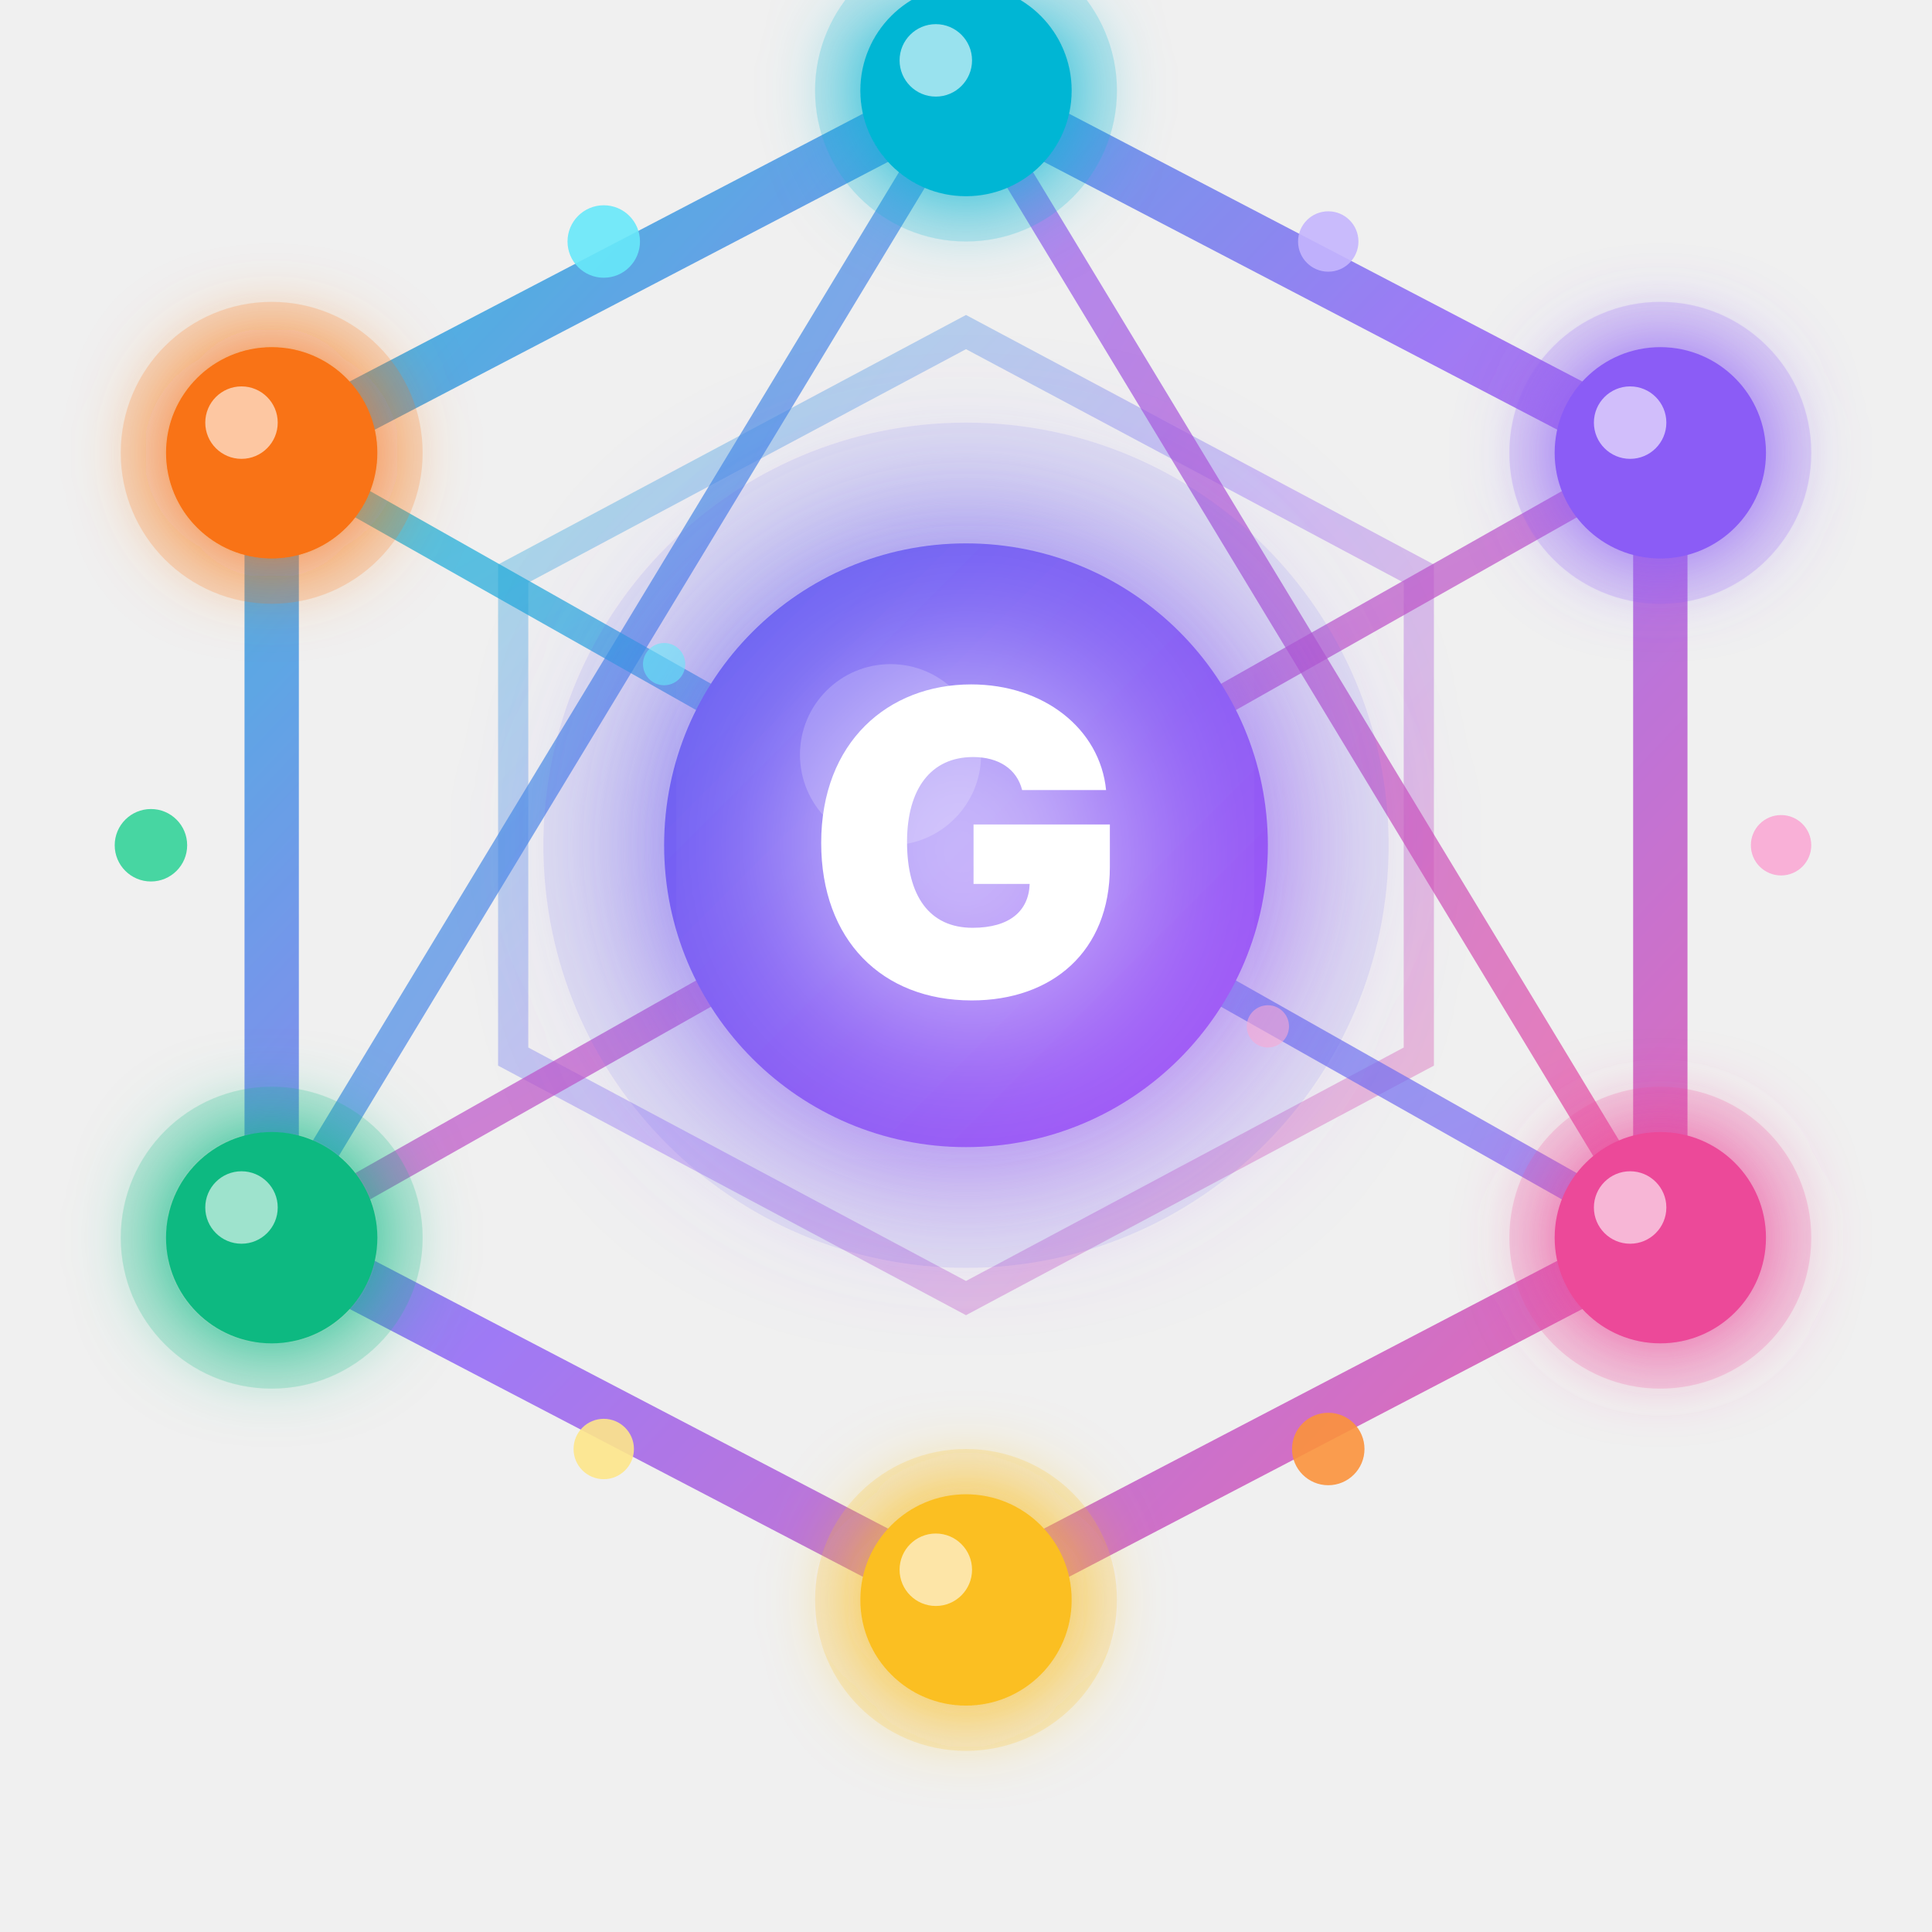
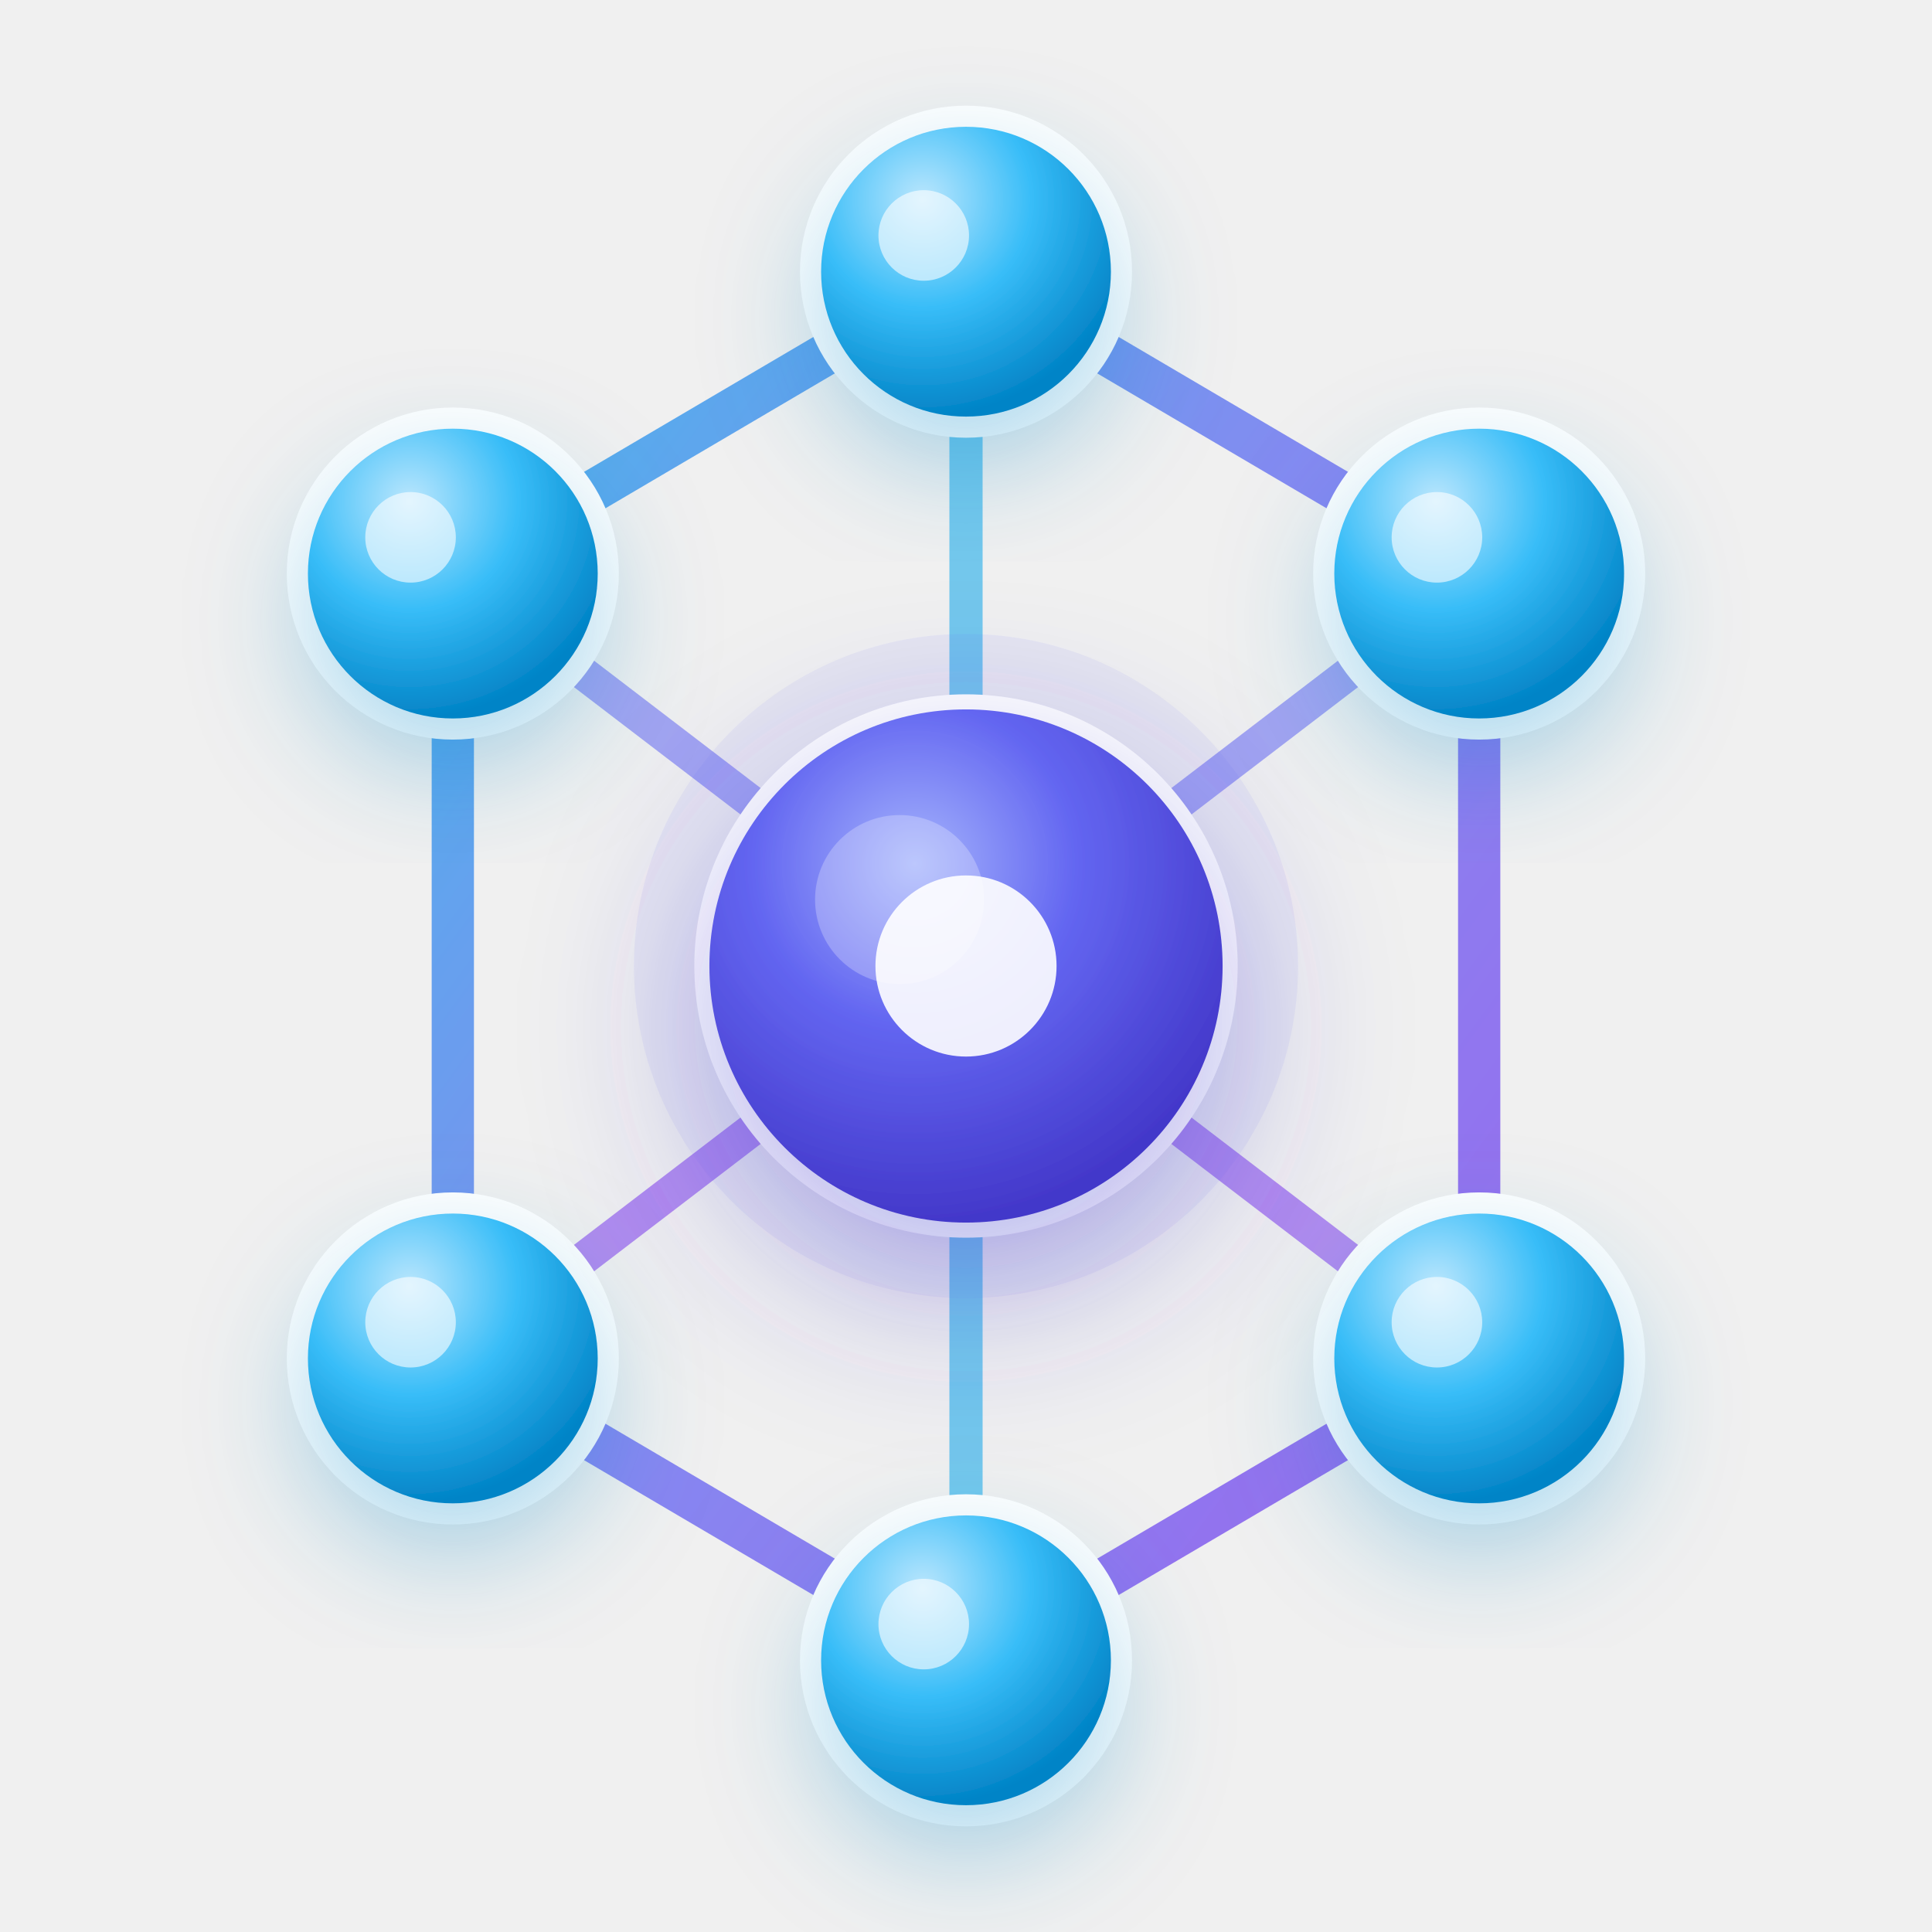
<svg xmlns="http://www.w3.org/2000/svg" viewBox="0 0 64 64" fill="none">
  <defs>
-     <linearGradient id="gt_core" x1="0" y1="0" x2="1" y2="1">
-       <stop offset="0" stop-color="#6366F1" />
-       <stop offset="1" stop-color="#A855F7" />
+     <radialGradient id="gN" cx="35%" cy="25%" r="75%">
+       <stop offset="0%" stop-color="#BAE6FD" />
+       <stop offset="50%" stop-color="#38BDF8" />
+       <stop offset="100%" stop-color="#0284C7" />
+     </radialGradient>
+     <radialGradient id="gC" cx="40%" cy="30%" r="70%">
+       <stop offset="0%" stop-color="#A5B4FC" />
+       <stop offset="45%" stop-color="#6366F1" />
+       <stop offset="100%" stop-color="#4338CA" />
+     </radialGradient>
+     <linearGradient id="gR" x1="0" y1="0" x2="1" y2="1">
+       <stop offset="0%" stop-color="#0EA5E9" />
+       <stop offset="50%" stop-color="#6366F1" />
+       <stop offset="100%" stop-color="#7C3AED" />
    </linearGradient>
-     <linearGradient id="gt_ring" x1="0" y1="0" x2="1" y2="1">
-       <stop offset="0" stop-color="#06B6D4" />
-       <stop offset="0.5" stop-color="#8B5CF6" />
-       <stop offset="1" stop-color="#EC4899" />
-     </linearGradient>
-     <linearGradient id="gt_conn1" x1="0" y1="0" x2="1" y2="1">
-       <stop offset="0" stop-color="#06B6D4" stop-opacity="0.7" />
-       <stop offset="1" stop-color="#8B5CF6" stop-opacity="0.7" />
-     </linearGradient>
-     <linearGradient id="gt_conn2" x1="0" y1="0" x2="1" y2="1">
-       <stop offset="0" stop-color="#8B5CF6" stop-opacity="0.7" />
-       <stop offset="1" stop-color="#EC4899" stop-opacity="0.7" />
-     </linearGradient>
-     <linearGradient id="gt_conn3" x1="1" y1="0" x2="0" y2="1">
-       <stop offset="0" stop-color="#FBBF24" stop-opacity="0.6" />
-       <stop offset="1" stop-color="#10B981" stop-opacity="0.6" />
-     </linearGradient>
-     <filter id="gt_glow" x="-50%" y="-50%" width="200%" height="200%">
-       <feGaussianBlur stdDeviation="3" result="blur" />
-       <feMerge>
-         <feMergeNode in="blur" />
-         <feMergeNode in="SourceGraphic" />
-       </feMerge>
+     <filter id="fN" x="-50%" y="-50%" width="200%" height="200%">
+       <feDropShadow dx="0" dy="1.5" stdDeviation="2" flood-color="#0284C7" flood-opacity="0.35" />
    </filter>
-     <filter id="gt_nglow" x="-50%" y="-50%" width="200%" height="200%">
-       <feGaussianBlur stdDeviation="1.5" result="blur" />
-       <feMerge>
-         <feMergeNode in="blur" />
-         <feMergeNode in="SourceGraphic" />
-       </feMerge>
+     <filter id="fC" x="-50%" y="-50%" width="200%" height="200%">
+       <feDropShadow dx="0" dy="2" stdDeviation="3" flood-color="#4338CA" flood-opacity="0.4" />
    </filter>
  </defs>
-   <polygon points="32,3 55,15 55,41 32,53 9,41 9,15" stroke="url(#gt_ring)" stroke-width="1.8" fill="none" opacity="0.8" />
-   <polygon points="32,11 47,19 47,35 32,43 17,35 17,19" stroke="url(#gt_ring)" stroke-width="1" fill="none" opacity="0.35" />
-   <line x1="32" y1="3" x2="9" y2="41" stroke="url(#gt_conn1)" stroke-width="1" />
-   <line x1="32" y1="3" x2="55" y2="41" stroke="url(#gt_conn2)" stroke-width="1" />
-   <line x1="9" y1="15" x2="55" y2="41" stroke="url(#gt_conn1)" stroke-width="1" />
-   <line x1="55" y1="15" x2="9" y2="41" stroke="url(#gt_conn2)" stroke-width="1" />
-   <line x1="9" y1="15" x2="55" y2="15" stroke="url(#gt_conn3)" stroke-width="0.8" />
-   <line x1="9" y1="41" x2="55" y2="41" stroke="url(#gt_conn3)" stroke-width="0.8" />
-   <circle cx="32" cy="28" r="14" fill="#6366F1" opacity="0.12" />
-   <circle cx="32" cy="28" r="10" fill="url(#gt_core)" filter="url(#gt_glow)" />
-   <circle cx="29.5" cy="25" r="3" fill="white" opacity="0.2" />
-   <text x="32" y="33" text-anchor="middle" fill="white" font-size="14" font-weight="900" font-family="Inter,system-ui,sans-serif" filter="url(#gt_glow)">G</text>
-   <circle cx="32" cy="3" r="5" fill="#06B6D4" opacity="0.2" />
-   <circle cx="32" cy="3" r="3.5" fill="#06B6D4" filter="url(#gt_nglow)" />
-   <circle cx="31" cy="2" r="1.2" fill="white" opacity="0.6" />
-   <circle cx="55" cy="15" r="5" fill="#8B5CF6" opacity="0.2" />
-   <circle cx="55" cy="15" r="3.5" fill="#8B5CF6" filter="url(#gt_nglow)" />
-   <circle cx="54" cy="14" r="1.2" fill="white" opacity="0.6" />
-   <circle cx="55" cy="41" r="5" fill="#EC4899" opacity="0.2" />
-   <circle cx="55" cy="41" r="3.5" fill="#EC4899" filter="url(#gt_nglow)" />
-   <circle cx="54" cy="40" r="1.2" fill="white" opacity="0.6" />
-   <circle cx="32" cy="53" r="5" fill="#FBBF24" opacity="0.2" />
-   <circle cx="32" cy="53" r="3.5" fill="#FBBF24" filter="url(#gt_nglow)" />
-   <circle cx="31" cy="52" r="1.2" fill="white" opacity="0.6" />
-   <circle cx="9" cy="41" r="5" fill="#10B981" opacity="0.2" />
-   <circle cx="9" cy="41" r="3.5" fill="#10B981" filter="url(#gt_nglow)" />
-   <circle cx="8" cy="40" r="1.2" fill="white" opacity="0.6" />
-   <circle cx="9" cy="15" r="5" fill="#F97316" opacity="0.2" />
-   <circle cx="9" cy="15" r="3.5" fill="#F97316" filter="url(#gt_nglow)" />
-   <circle cx="8" cy="14" r="1.2" fill="white" opacity="0.6" />
-   <circle cx="20" cy="8" r="1.2" fill="#67E8F9" opacity="0.9" />
-   <circle cx="44" cy="8" r="1" fill="#C4B5FD" opacity="0.9" />
-   <circle cx="5" cy="28" r="1.2" fill="#34D399" opacity="0.9" />
-   <circle cx="59" cy="28" r="1" fill="#F9A8D4" opacity="0.9" />
-   <circle cx="20" cy="48" r="1" fill="#FDE68A" opacity="0.9" />
-   <circle cx="44" cy="48" r="1.2" fill="#FB923C" opacity="0.9" />
-   <circle cx="22" cy="22" r="0.7" fill="#67E8F9" opacity="0.6" />
-   <circle cx="42" cy="34" r="0.7" fill="#F9A8D4" opacity="0.6" />
+   <polygon points="32,9 49,19 49,45 32,55 15,45 15,19" stroke="url(#gR)" stroke-width="1.4" fill="none" opacity="0.75" />
+   <line x1="32" y1="32" x2="32" y2="9" stroke="#0EA5E9" stroke-width="1.1" stroke-opacity="0.55" />
+   <line x1="32" y1="32" x2="49" y2="19" stroke="#6366F1" stroke-width="1.1" stroke-opacity="0.55" />
+   <line x1="32" y1="32" x2="49" y2="45" stroke="#7C3AED" stroke-width="1.1" stroke-opacity="0.55" />
+   <line x1="32" y1="32" x2="32" y2="55" stroke="#0EA5E9" stroke-width="1.1" stroke-opacity="0.55" />
+   <line x1="32" y1="32" x2="15" y2="45" stroke="#7C3AED" stroke-width="1.1" stroke-opacity="0.55" />
+   <line x1="32" y1="32" x2="15" y2="19" stroke="#6366F1" stroke-width="1.1" stroke-opacity="0.55" />
+   <circle cx="32" cy="9" r="5.5" fill="white" />
+   <circle cx="32" cy="9" r="4.8" fill="url(#gN)" filter="url(#fN)" />
+   <circle cx="30.6" cy="7.8" r="1.5" fill="white" opacity="0.6" />
+   <circle cx="49" cy="19" r="5.5" fill="white" />
+   <circle cx="49" cy="19" r="4.8" fill="url(#gN)" filter="url(#fN)" />
+   <circle cx="47.6" cy="17.8" r="1.5" fill="white" opacity="0.6" />
+   <circle cx="49" cy="45" r="5.5" fill="white" />
+   <circle cx="49" cy="45" r="4.8" fill="url(#gN)" filter="url(#fN)" />
+   <circle cx="47.6" cy="43.8" r="1.5" fill="white" opacity="0.6" />
+   <circle cx="32" cy="55" r="5.5" fill="white" />
+   <circle cx="32" cy="55" r="4.8" fill="url(#gN)" filter="url(#fN)" />
+   <circle cx="30.6" cy="53.8" r="1.5" fill="white" opacity="0.6" />
+   <circle cx="15" cy="45" r="5.5" fill="white" />
+   <circle cx="15" cy="45" r="4.8" fill="url(#gN)" filter="url(#fN)" />
+   <circle cx="13.6" cy="43.8" r="1.5" fill="white" opacity="0.6" />
+   <circle cx="15" cy="19" r="5.5" fill="white" />
+   <circle cx="15" cy="19" r="4.8" fill="url(#gN)" filter="url(#fN)" />
+   <circle cx="13.6" cy="17.8" r="1.5" fill="white" opacity="0.6" />
+   <circle cx="32" cy="32" r="11" fill="#6366F1" opacity="0.08" />
+   <circle cx="32" cy="32" r="9" fill="white" />
+   <circle cx="32" cy="32" r="8.5" fill="url(#gC)" filter="url(#fC)" />
+   <circle cx="29.8" cy="29.8" r="2.8" fill="white" opacity="0.25" />
+   <circle cx="32" cy="32" r="3" fill="white" opacity="0.9" />
</svg>
